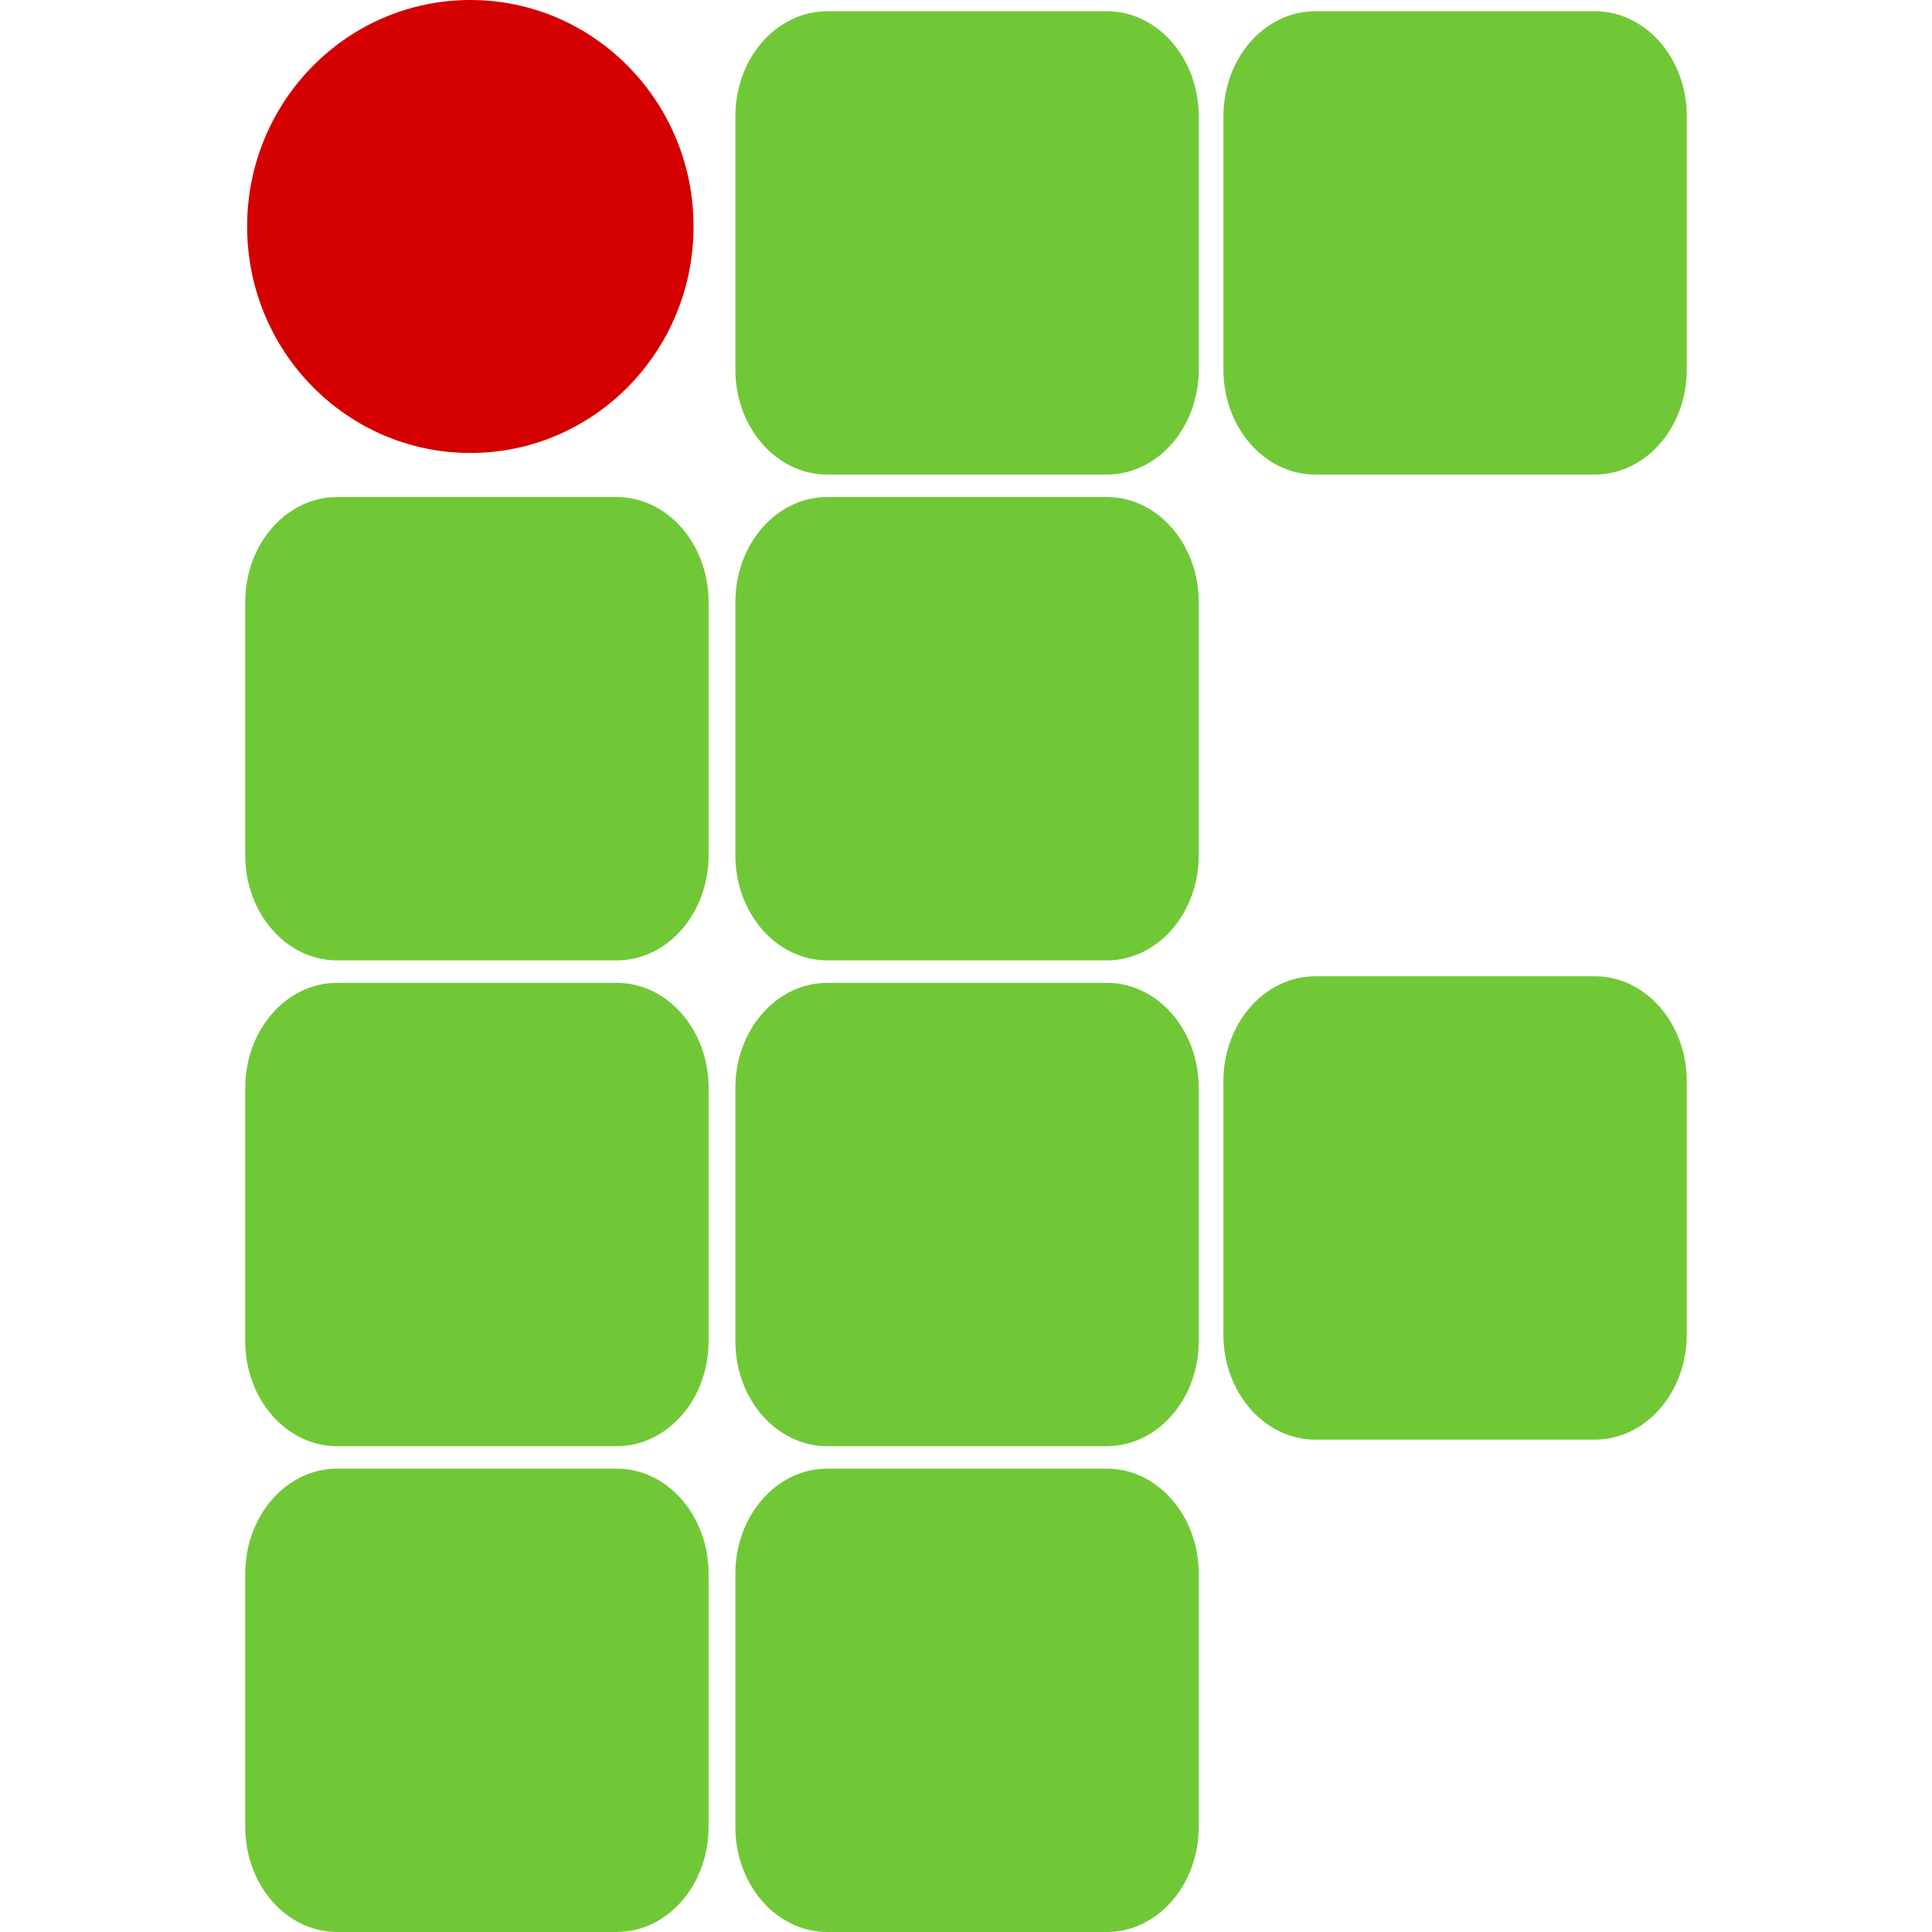
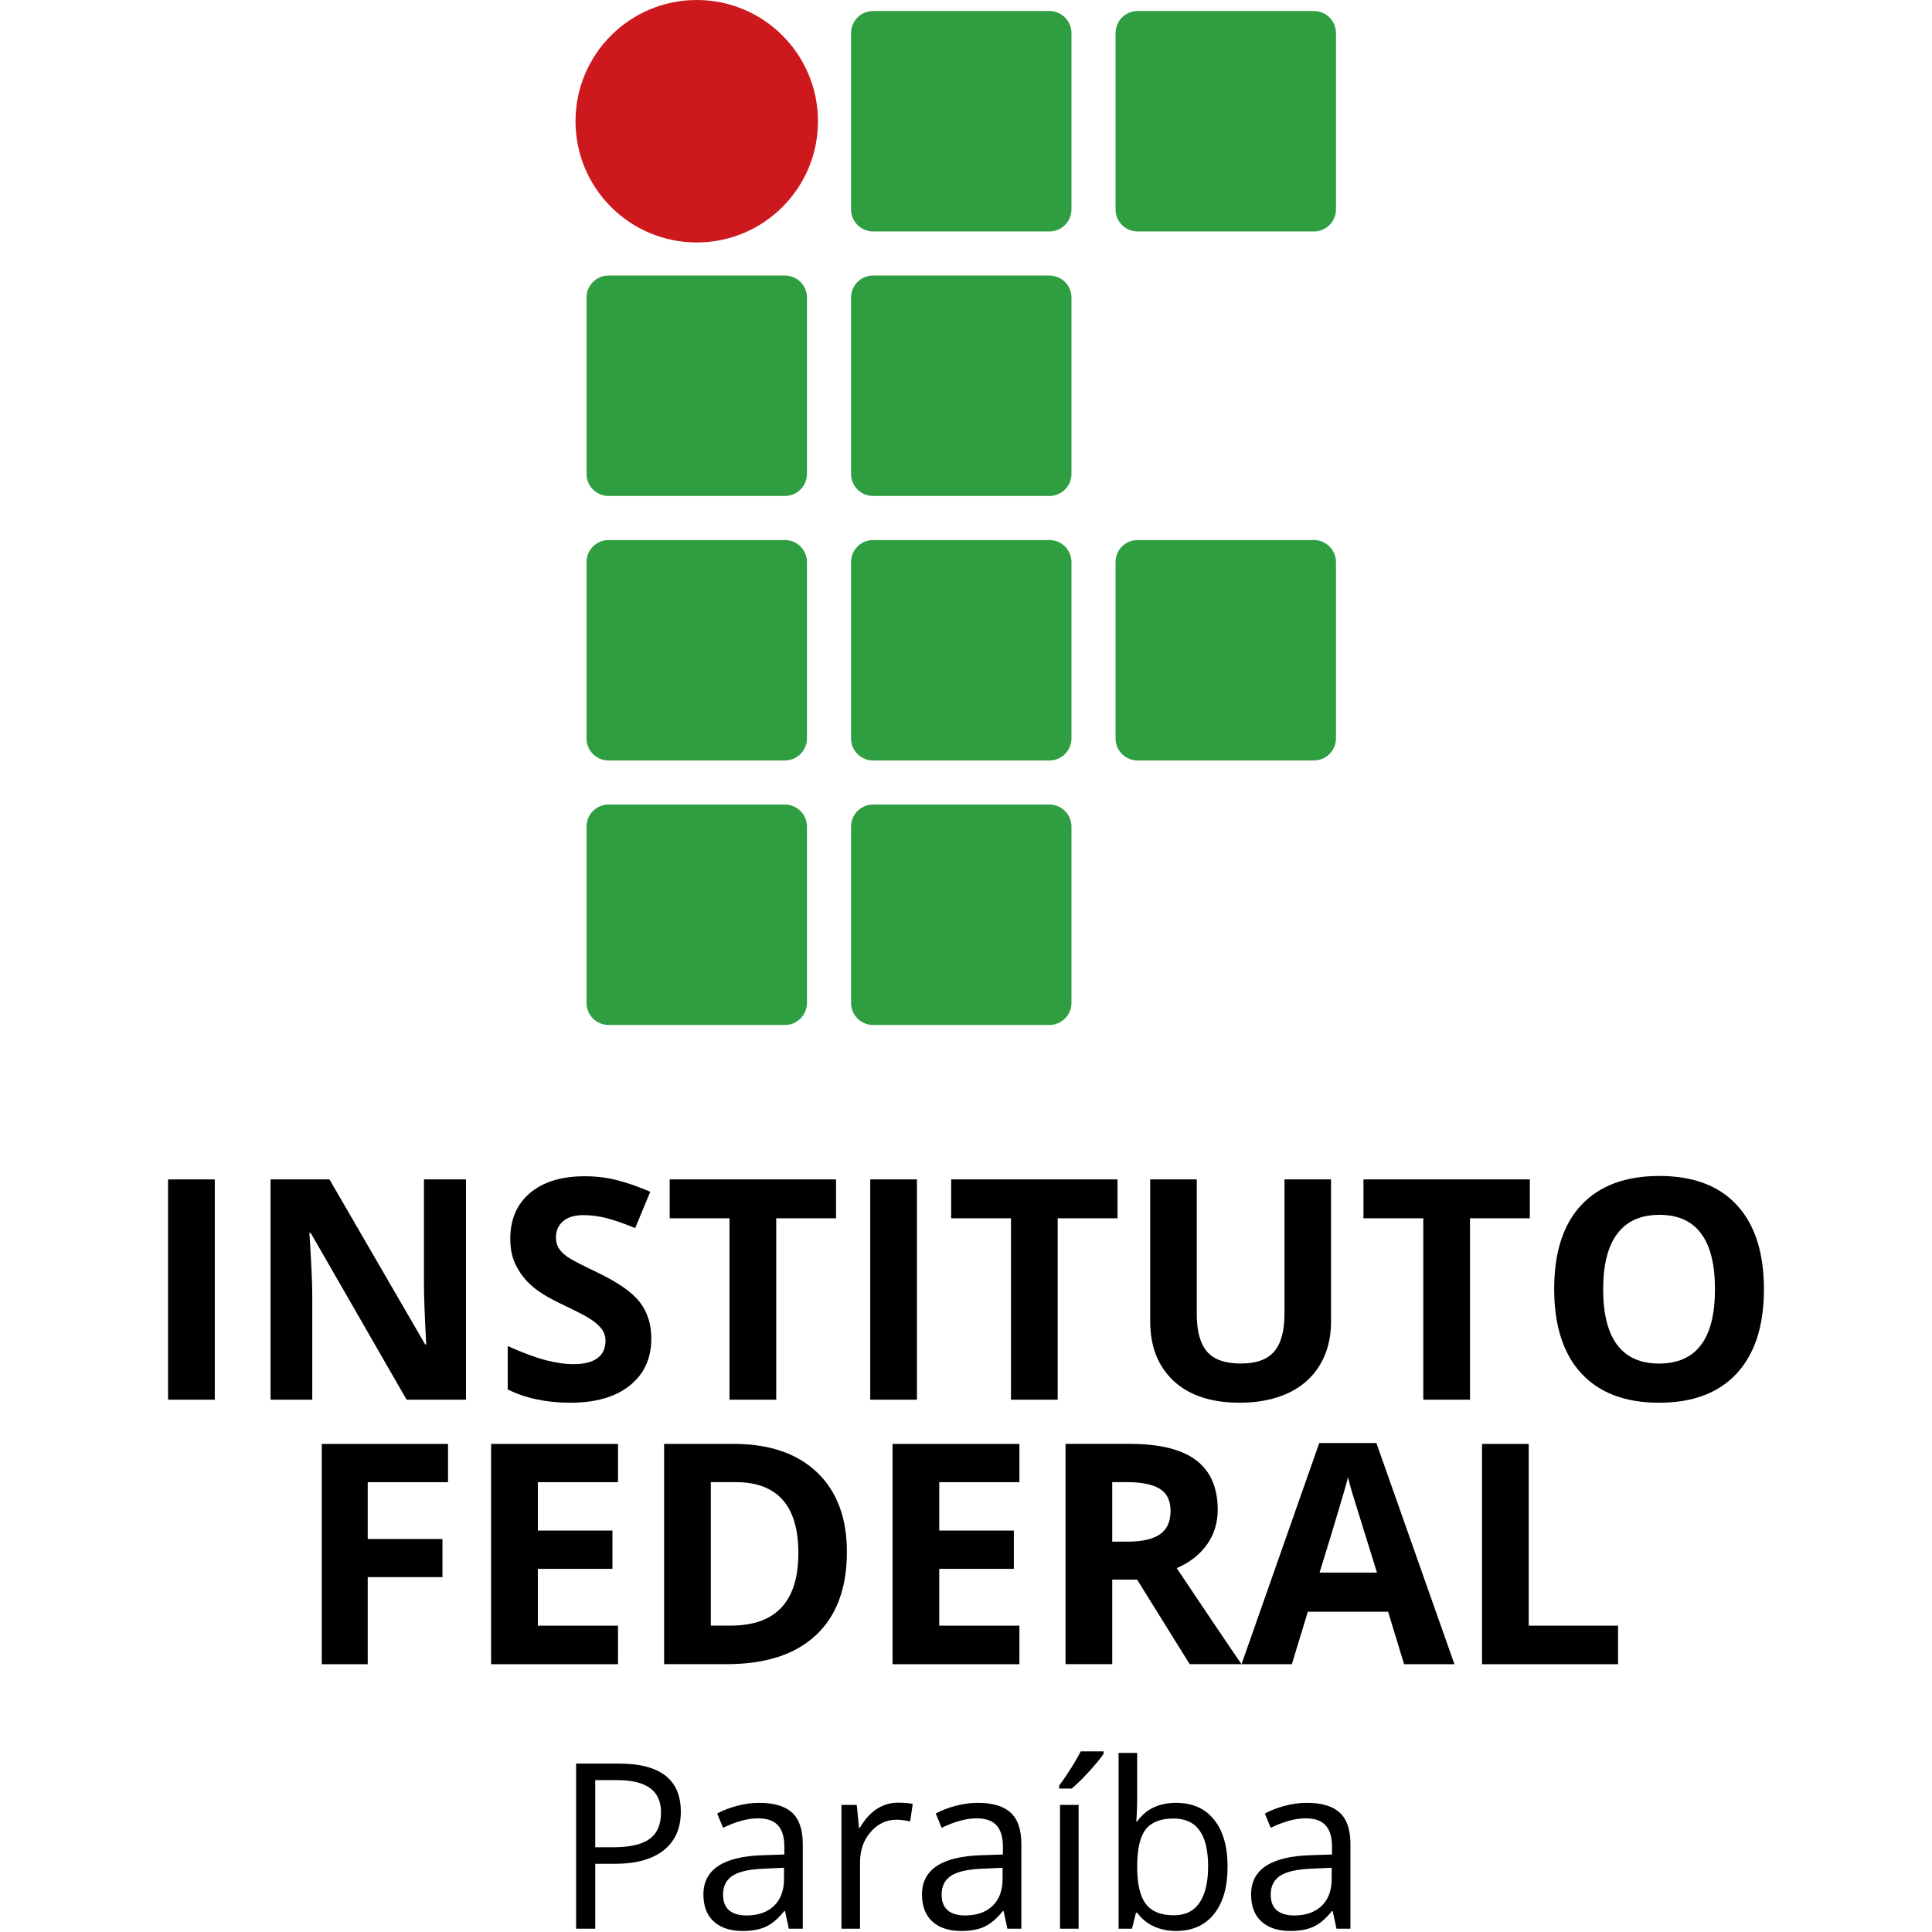
- <svg xmlns="http://www.w3.org/2000/svg" width="512" height="512" id="svg2" version="1.1">
-   <defs id="defs4">
-     </defs>
-   <g id="layer1" transform="translate(0,-535.3341)">
-     <g id="g1" transform="matrix(0.9902751,0,0,0.9902751,64.98936,5.206075)">
-       <rect style="fill:#71c837;fill-rule:evenodd;stroke:none" id="rect2816-4-4-5-1-7" width="124" height="124" x="131.166" y="538.338" ry="28.11" rx="24.596" />
-       <rect style="fill:#71c837;fill-rule:evenodd" id="rect2816-4-4-5-1-7-4" width="124" height="124" x="131.166" y="668.346" ry="28.11" rx="24.596" />
-       <rect style="fill:#71c837;fill-rule:evenodd" id="rect2816-4-4-5-1-7-3" width="124" height="124" x="131.166" y="798.354" ry="28.11" rx="24.596" />
-       <rect style="fill:#71c837;fill-rule:evenodd" id="rect2816-4-4-5-1-7-1" width="124" height="124" x="131.166" y="928.362" ry="28.11" rx="24.596" />
-       <rect style="fill:#71c837;fill-rule:evenodd;stroke:none" id="rect2816-4-4-5-1-7-8" width="124" height="124" x="261.773" y="538.338" ry="28.11" rx="24.596" />
-       <rect style="fill:#71c837;fill-rule:evenodd" id="rect2816-4-4-5-1-7-4-9" width="124" height="124" x="0" y="668.346" ry="28.11" rx="24.596" />
-       <rect style="fill:#71c837;fill-rule:evenodd" id="rect2816-4-4-5-1-7-3-2" width="124" height="124" x="0" y="798.354" ry="28.11" rx="24.596" />
-       <rect style="fill:#71c837;fill-rule:evenodd" id="rect2816-4-4-5-1-7-1-7" width="124" height="124" x="0" y="928.362" ry="28.11" rx="24.596" />
-       <rect style="fill:#71c837;fill-rule:evenodd" id="rect2816-4-4-5-1-7-8-2" width="124" height="124" x="261.773" y="796.597" ry="28.11" rx="24.596" />
-       <ellipse style="fill:#d40000" id="path3184" transform="translate(-90.84726,349.1064)" cx="151.09" cy="246.84" rx="59.733" ry="60.612" />
+ <svg xmlns="http://www.w3.org/2000/svg" version="1.1" viewBox="0 0 512 512" id="svg24" width="512" height="512">
+   <defs id="defs24" />
+   <g id="g25" transform="matrix(2.920751,0,0,2.920751,-54.85702,-8.762255)">
+     <g fill="#2f9e41" transform="translate(24)" id="g9">
+       <rect x="72" y="4" width="20" height="20" rx="2" ry="2" id="rect1" />
+       <rect x="96" y="4" width="20" height="20" rx="2" ry="2" id="rect2" />
+       <rect x="48" y="28" width="20" height="20" rx="2" ry="2" id="rect3" />
+       <rect x="72" y="28" width="20" height="20" rx="2" ry="2" id="rect4" />
+       <rect x="48" y="52" width="20" height="20" rx="2" ry="2" id="rect5" />
+       <rect x="72" y="52" width="20" height="20" rx="2" ry="2" id="rect6" />
+       <rect x="96" y="52" width="20" height="20" rx="2" ry="2" id="rect7" />
+       <rect x="48" y="76" width="20" height="20" rx="2" ry="2" id="rect8" />
+       <rect x="72" y="76" width="20" height="20" rx="2" ry="2" id="rect9" />
    </g>
+     <circle cx="82" cy="14" r="11" fill="#cd191e" id="circle9" />
+     <g transform="translate(24)" id="g17">
+       <path d="m 10.031,130 v -19.988 h 4.238 V 130 Z" id="path9" />
+       <path d="M 37.061,130 H 31.674 L 22.979,114.879 h -0.123 q 0.26,4.006 0.26,5.715 V 130 h -3.787 v -19.988 h 5.346 l 8.682,14.971 h 0.096 q -0.205,-3.897 -0.205,-5.51 v -9.461 h 3.814 z" id="path10" />
+       <path d="m 53.877,124.45 q 0,2.707 -1.955,4.266 -1.941,1.559 -5.414,1.559 -3.199,0 -5.66,-1.203 v -3.938 q 2.023,0.902 3.418,1.272 1.408,0.369 2.57,0.369 1.395,0 2.133,-0.533 0.752,-0.533 0.752,-1.586 0,-0.588 -0.328,-1.039 -0.328,-0.465 -0.971,-0.889 -0.629,-0.424 -2.584,-1.353 -1.832,-0.861 -2.748,-1.654 -0.916,-0.793 -1.463,-1.846 -0.547,-1.053 -0.547,-2.461 0,-2.652 1.791,-4.17 1.805,-1.518 4.977,-1.518 1.559,0 2.967,0.369 1.422,0.369 2.967,1.039 l -1.367,3.295 q -1.6,-0.656 -2.652,-0.916 -1.039,-0.26 -2.051,-0.26 -1.203,0 -1.846,0.561 -0.643,0.561 -0.643,1.463 0,0.561 0.26,0.984 0.26,0.41 0.82,0.807 0.574,0.383 2.693,1.395 2.803,1.34 3.842,2.693 1.039,1.34 1.039,3.295 z" id="path11" />
+       <path d="M 65.211,130 H 60.973 V 113.539 H 55.545 v -3.527 h 15.094 v 3.527 h -5.428 z" id="path12" />
+       <path d="m 73.742,130 v -19.988 h 4.238 V 130 Z" id="path13" />
+       <path d="M 90.75,130 H 86.512 V 113.539 H 81.084 v -3.527 h 15.094 v 3.527 h -5.428 z" id="path14" />
+       <path d="m 115.55,110.01 v 12.934 q 0,2.215 -0.998,3.883 -0.984,1.668 -2.857,2.557 -1.873,0.889 -4.43,0.889 -3.856,0 -5.988,-1.969 -2.133,-1.982 -2.133,-5.414 v -12.879 h 4.225 v 12.236 q 0,2.311 0.93,3.391 0.93,1.08 3.076,1.08 2.078,0 3.008,-1.08 0.943,-1.094 0.943,-3.418 v -12.209 z" id="path15" />
+       <path d="m 128.16,130 h -4.238 v -16.461 h -5.428 v -3.527 h 15.094 v 3.527 h -5.428 z" id="path16" />
+       <path d="m 154.83,119.98 q 0,4.963 -2.461,7.629 -2.461,2.666 -7.055,2.666 -4.594,0 -7.055,-2.666 -2.461,-2.666 -2.461,-7.656 0,-4.99 2.461,-7.615 2.475,-2.639 7.082,-2.639 4.607,0 7.041,2.652 2.447,2.652 2.447,7.629 z m -14.588,0 q 0,3.35 1.272,5.045 1.272,1.695 3.801,1.695 5.072,0 5.072,-6.74 0,-6.754 -5.045,-6.754 -2.529,0 -3.814,1.709 -1.285,1.695 -1.285,5.045 z" id="path17" />
+     </g>
+     <g transform="translate(24)" id="g24">
+       <path d="m 28.146,154 h -4.17 v -19.988 h 11.457 v 3.473 H 28.146 v 5.154 h 6.781 v 3.459 H 28.146 Z" id="path18" />
+       <path d="M 50.855,154 H 39.343 v -19.988 h 11.512 v 3.473 h -7.273 v 4.389 h 6.768 v 3.473 h -6.768 v 5.154 h 7.273 z" id="path19" />
+       <path d="m 71.623,143.81 q 0,4.936 -2.816,7.561 -2.803,2.625 -8.107,2.625 H 55.039 v -19.988 h 6.275 q 4.894,0 7.602,2.584 2.707,2.584 2.707,7.219 z m -4.402,0.109 q 0,-6.439 -5.688,-6.439 h -2.256 v 13.016 h 1.818 q 6.125,0 6.125,-6.576 z" id="path20" />
+       <path d="M 87.277,154 H 75.765 v -19.988 h 11.512 v 3.473 h -7.273 v 4.389 h 6.768 v 3.473 h -6.768 v 5.154 h 7.273 z" id="path21" />
+       <path d="m 95.699,142.88 h 1.367 q 2.01,0 2.967,-0.67 0.957,-0.67 0.957,-2.106 0,-1.422 -0.984,-2.023 -0.971,-0.602 -3.022,-0.602 h -1.285 z m 0,3.445 v 7.67 h -4.238 v -19.988 h 5.824 q 4.074,0 6.029,1.49 1.955,1.477 1.955,4.498 0,1.764 -0.971,3.144 -0.971,1.367 -2.748,2.147 4.512,6.74 5.879,8.709 h -4.703 l -4.771,-7.67 z" id="path22" />
+       <path d="m 122.18,154 -1.449,-4.758 h -7.287 L 111.995,154 h -4.566 l 7.055,-20.07 h 5.182 l 7.082,20.07 z m -2.461,-8.312 q -2.01,-6.467 -2.269,-7.314 -0.246,-0.848 -0.355,-1.34 -0.451,1.75 -2.584,8.654 z" id="path23" />
+       <path d="m 129.25,154 v -19.988 h 4.238 V 150.5 h 8.107 v 3.5 z" id="path24" />
+     </g>
+     <text x="106" y="178" fill="#000000" font-family="'Open Sans'" font-size="21px" text-anchor="middle" style="line-height:1" id="text24">
+       <tspan x="106" y="178" id="tspan24">Paraíba</tspan>
+     </text>
  </g>
</svg>
